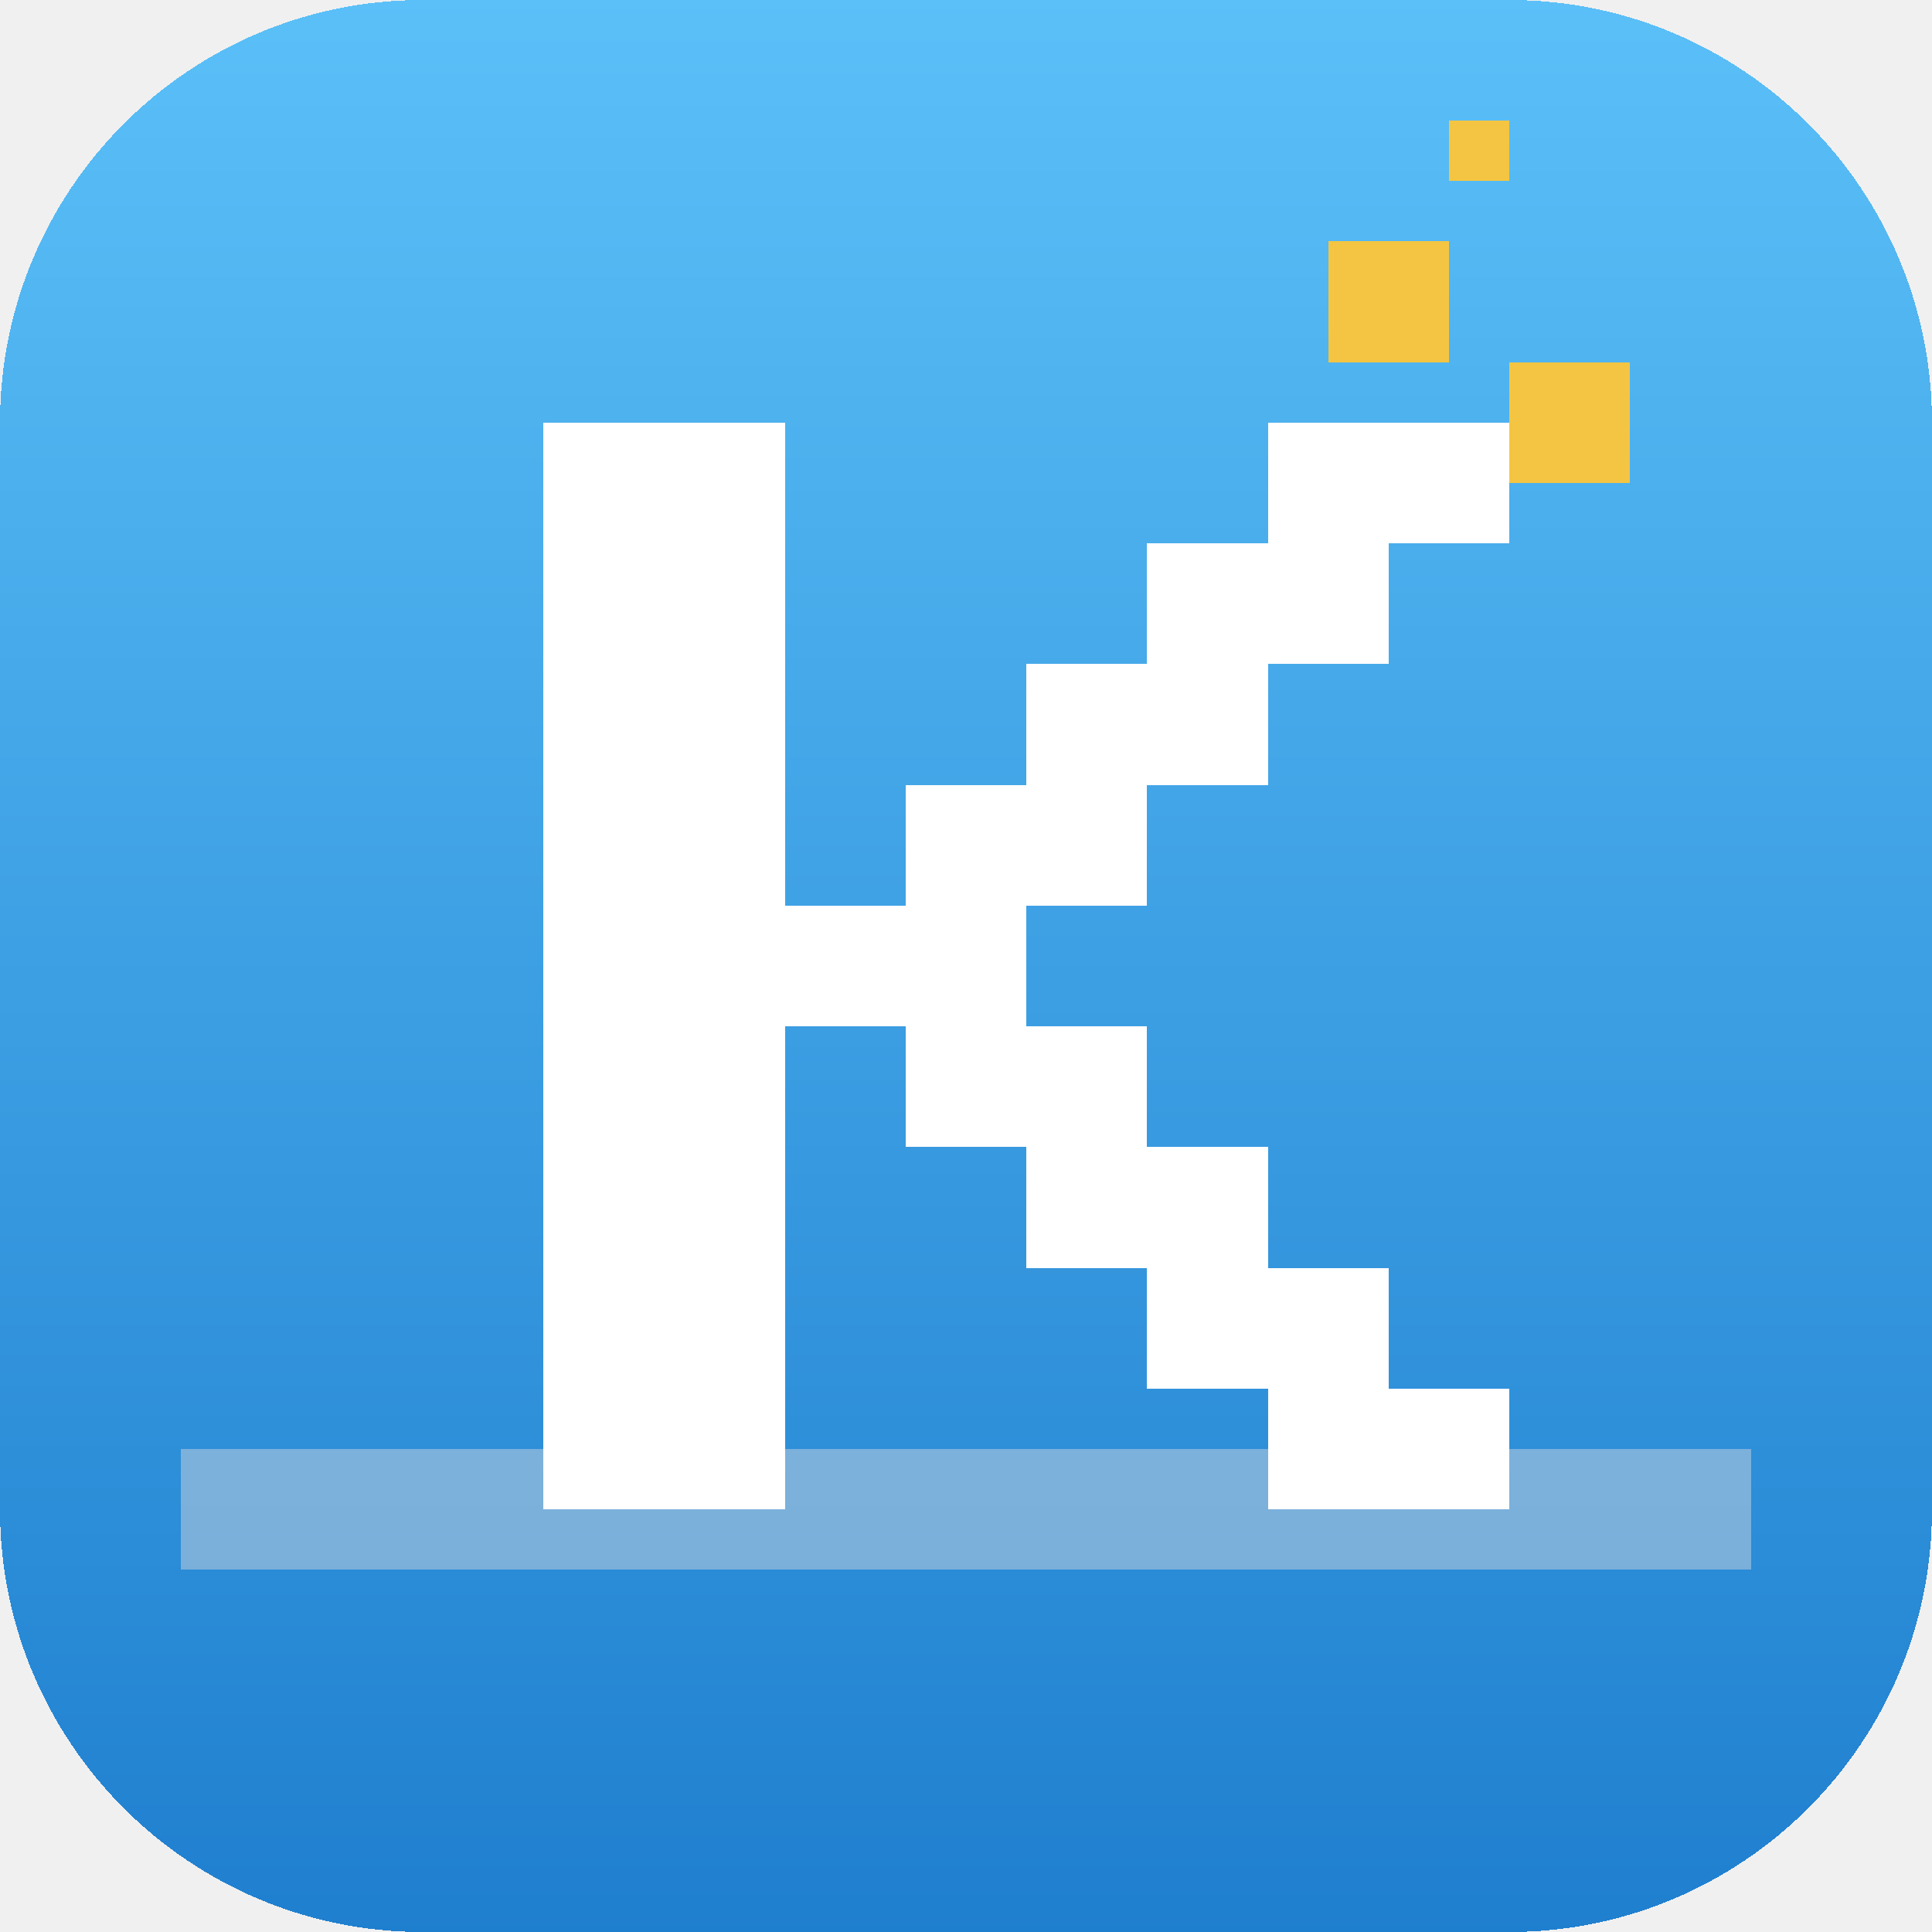
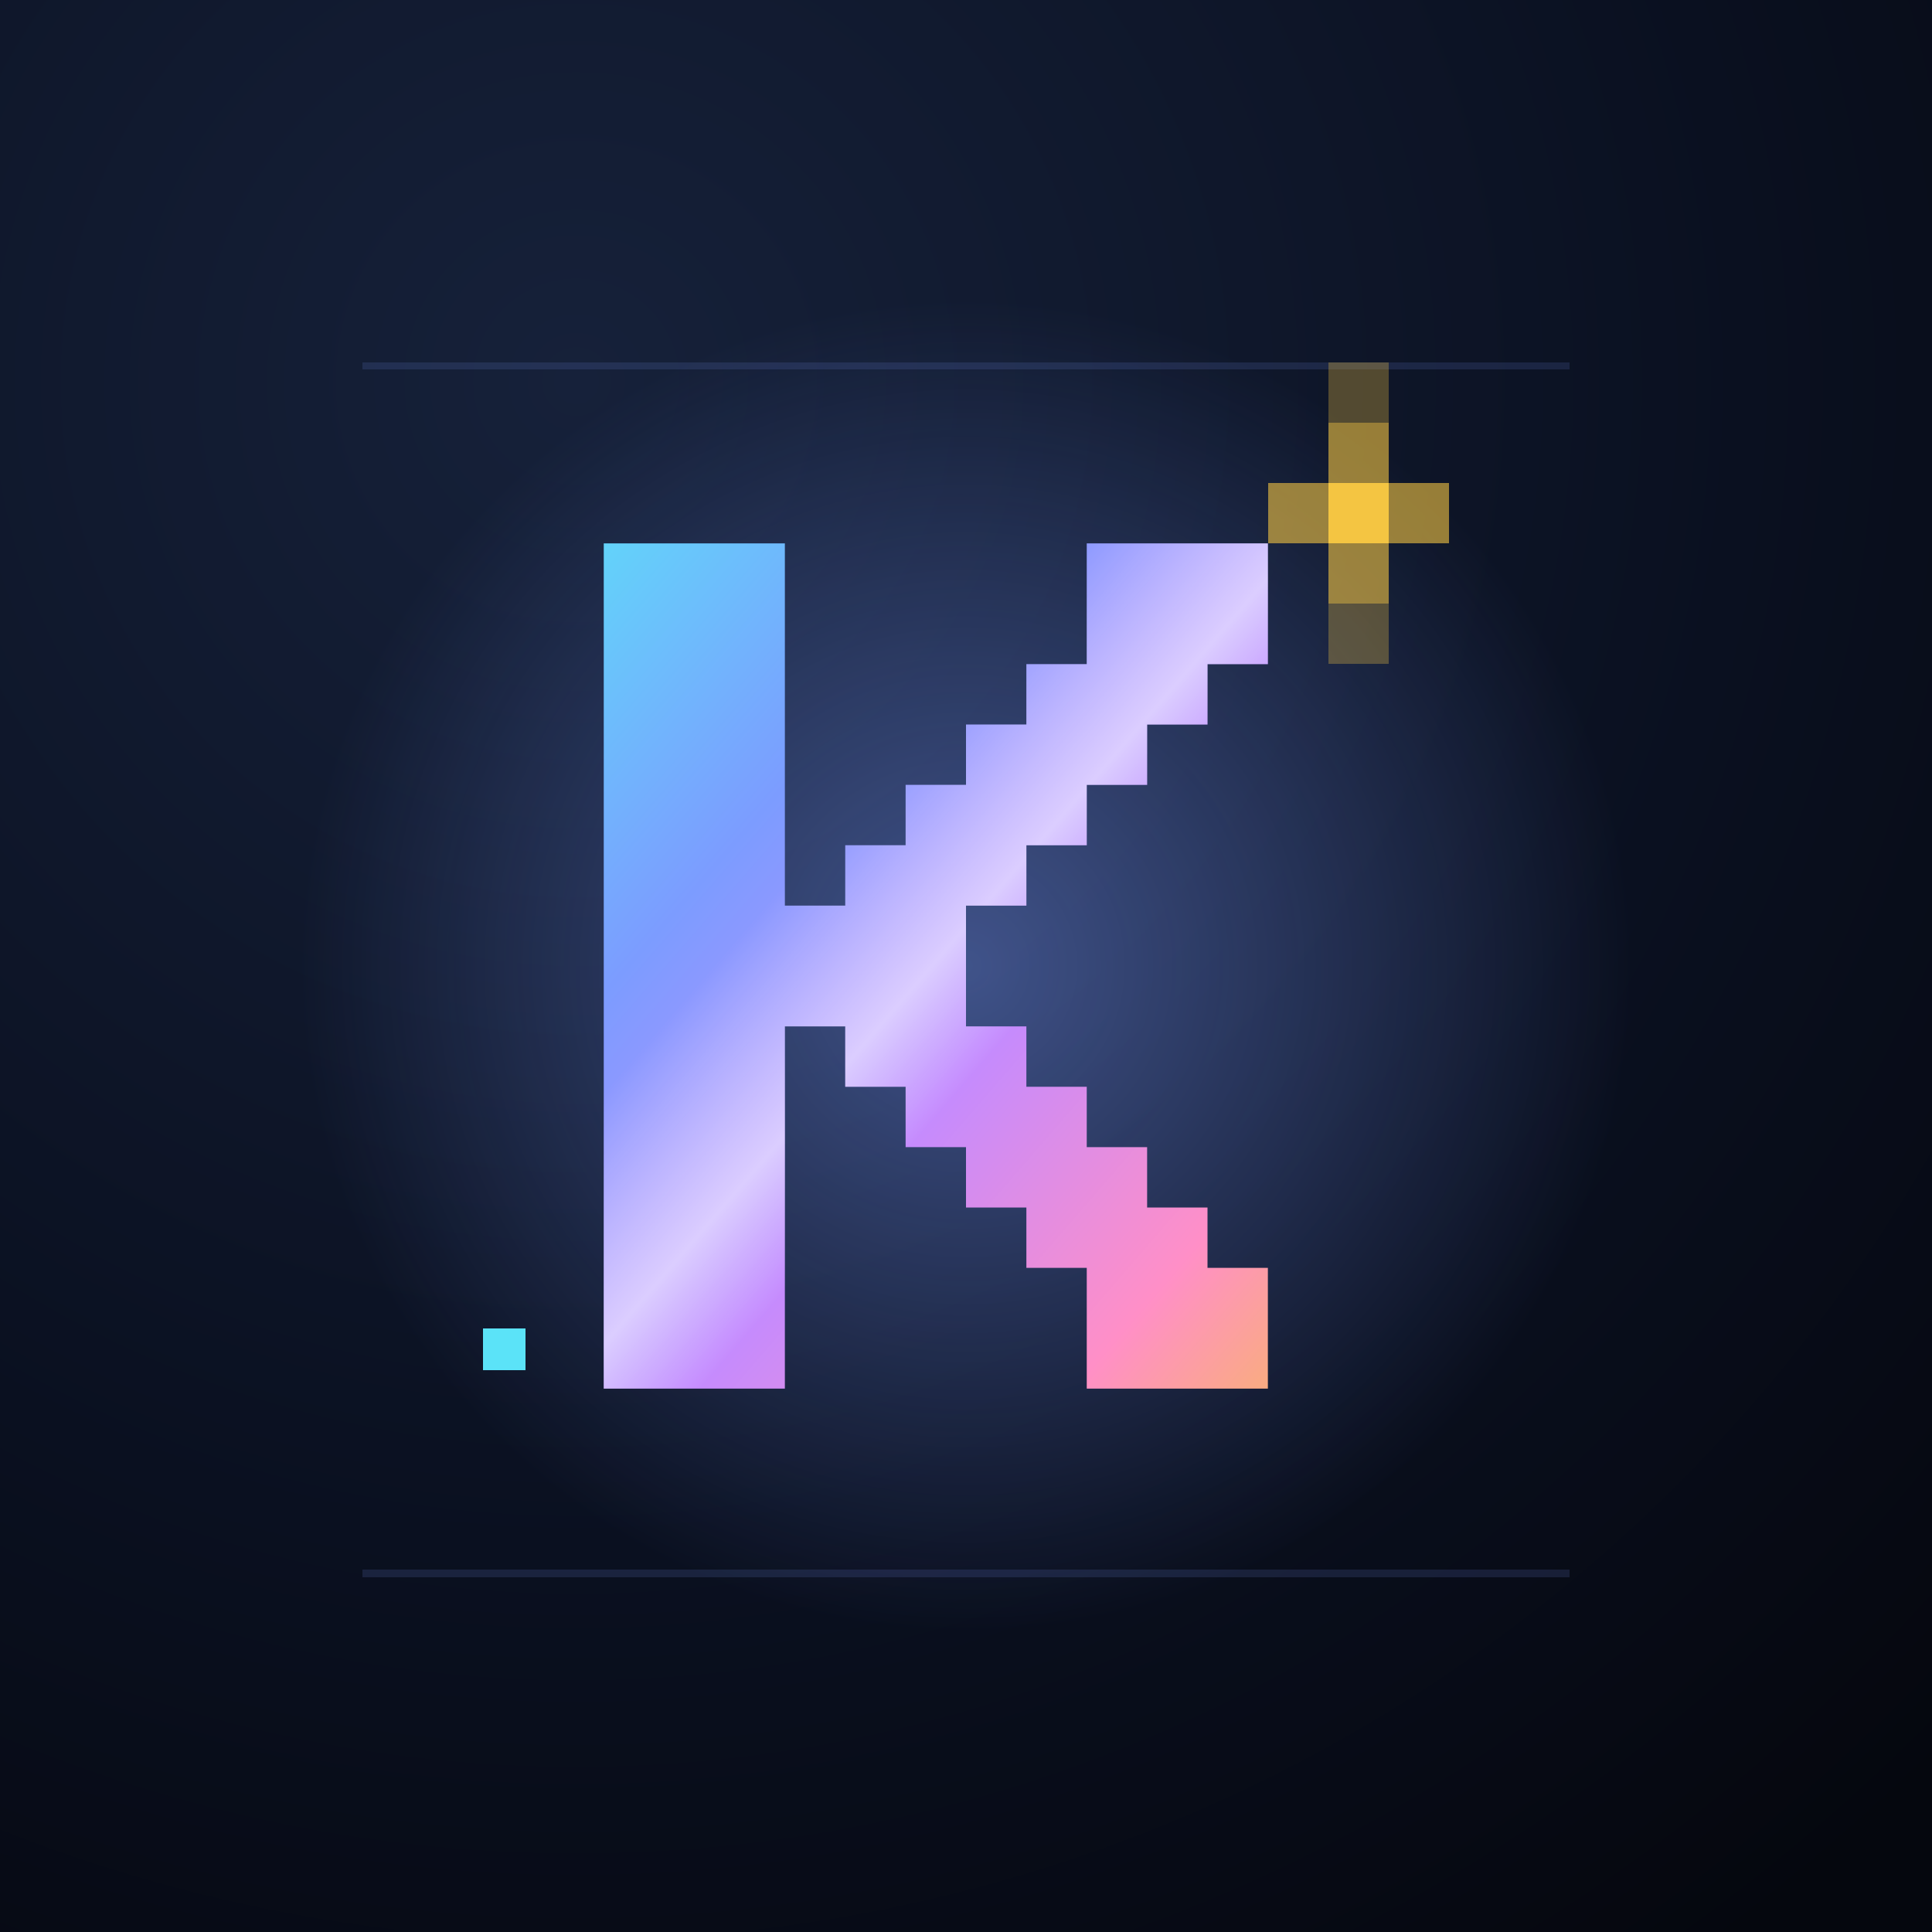
- <svg xmlns="http://www.w3.org/2000/svg" viewBox="0 0 32 32" width="1024" height="1024" shape-rendering="crispEdges">
+ <svg xmlns="http://www.w3.org/2000/svg" viewBox="0 0 32 32" width="1024" height="1024">
  <defs>
-     <linearGradient id="sky" x1="0" y1="0" x2="0" y2="1">
-       <stop offset="0" stop-color="#5BC0F8" />
-       <stop offset="1" stop-color="#1F7FCF" />
+     <radialGradient id="bg" cx=".3" cy=".2" r="1">
+       <stop offset="0" stop-color="#16213A" />
+       <stop offset=".6" stop-color="#0A1020" />
+       <stop offset="1" stop-color="#05070E" />
+     </radialGradient>
+     <linearGradient id="holo" x1="0" y1="0" x2="1" y2="1">
+       <stop offset="0" stop-color="#5BE3F8" />
+       <stop offset=".3" stop-color="#7C9CFF" />
+       <stop offset=".55" stop-color="#C38BFF" />
+       <stop offset=".78" stop-color="#FF8FC7" />
+       <stop offset="1" stop-color="#F4C542" />
    </linearGradient>
+     <linearGradient id="sheen" x1="0" y1="0" x2="1" y2="1">
+       <stop offset=".35" stop-color="#fff" stop-opacity="0" />
+       <stop offset=".48" stop-color="#fff" stop-opacity=".55" />
+       <stop offset=".56" stop-color="#fff" stop-opacity="0" />
+     </linearGradient>
+     <radialGradient id="glow" cx=".5" cy=".5" r=".5">
+       <stop offset="0" stop-color="#7C9CFF" stop-opacity=".45" />
+       <stop offset="1" stop-color="#7C9CFF" stop-opacity="0" />
+     </radialGradient>
+     <clipPath id="k">
+       <path d="M10 9h3v6h1v-1h1v-1h1v-1h1v-1h1V9h3v2h-1v1h-1v1h-1v1h-1v1h-1v2h1v1h1v1h1v1h1v1h1v2h-3v-2h-1v-1h-1v-1h-1v-1h-1v-1h-1v6h-3z" />
+     </clipPath>
  </defs>
-   <rect width="32" height="32" rx="7" fill="url(#sky)" />
-   <rect x="3" y="24" width="26" height="2" fill="#C9D3DD" opacity=".5" />
-   <path fill="#FFFFFF" d="M9 7h4v8h2v-2h2v-2h2V9h2V7h4v2h-2v2h-2v2h-2v2h-2v2h2v2h2v2h2v2h2v2h-4v-2h-2v-2h-2v-2h-2v-2h-2v8H9z" />
-   <rect x="22" y="4" width="2" height="2" fill="#F4C542" />
-   <rect x="25" y="6" width="2" height="2" fill="#F4C542" />
-   <rect x="24" y="2" width="1" height="1" fill="#F4C542" />
+   <rect width="32" height="32" fill="url(#bg)" />
+   <circle cx="16" cy="16" r="11" fill="url(#glow)" />
+   <g shape-rendering="crispEdges" opacity=".14" fill="#7C9CFF">
+     <rect x="6" y="6" width="20" height=".12" />
+     <rect x="6" y="26" width="20" height=".12" />
+   </g>
+   <g clip-path="url(#k)" shape-rendering="crispEdges">
+     <rect x="9" y="8" width="14" height="16" fill="url(#holo)" />
+     <rect x="9" y="8" width="14" height="16" fill="url(#sheen)" />
+   </g>
+   <g fill="#F4C542" shape-rendering="crispEdges">
+     <rect x="22" y="8" width="1" height="1" />
+     <rect x="22" y="7" width="1" height="1" opacity=".6" />
+     <rect x="21" y="8" width="1" height="1" opacity=".6" />
+     <rect x="23" y="8" width="1" height="1" opacity=".6" />
+     <rect x="22" y="9" width="1" height="1" opacity=".6" />
+     <rect x="22" y="6" width="1" height="1" opacity=".3" />
+     <rect x="22" y="10" width="1" height="1" opacity=".3" />
+     <rect x="8" y="22" width=".7" height=".7" fill="#5BE3F8" />
+   </g>
</svg>
